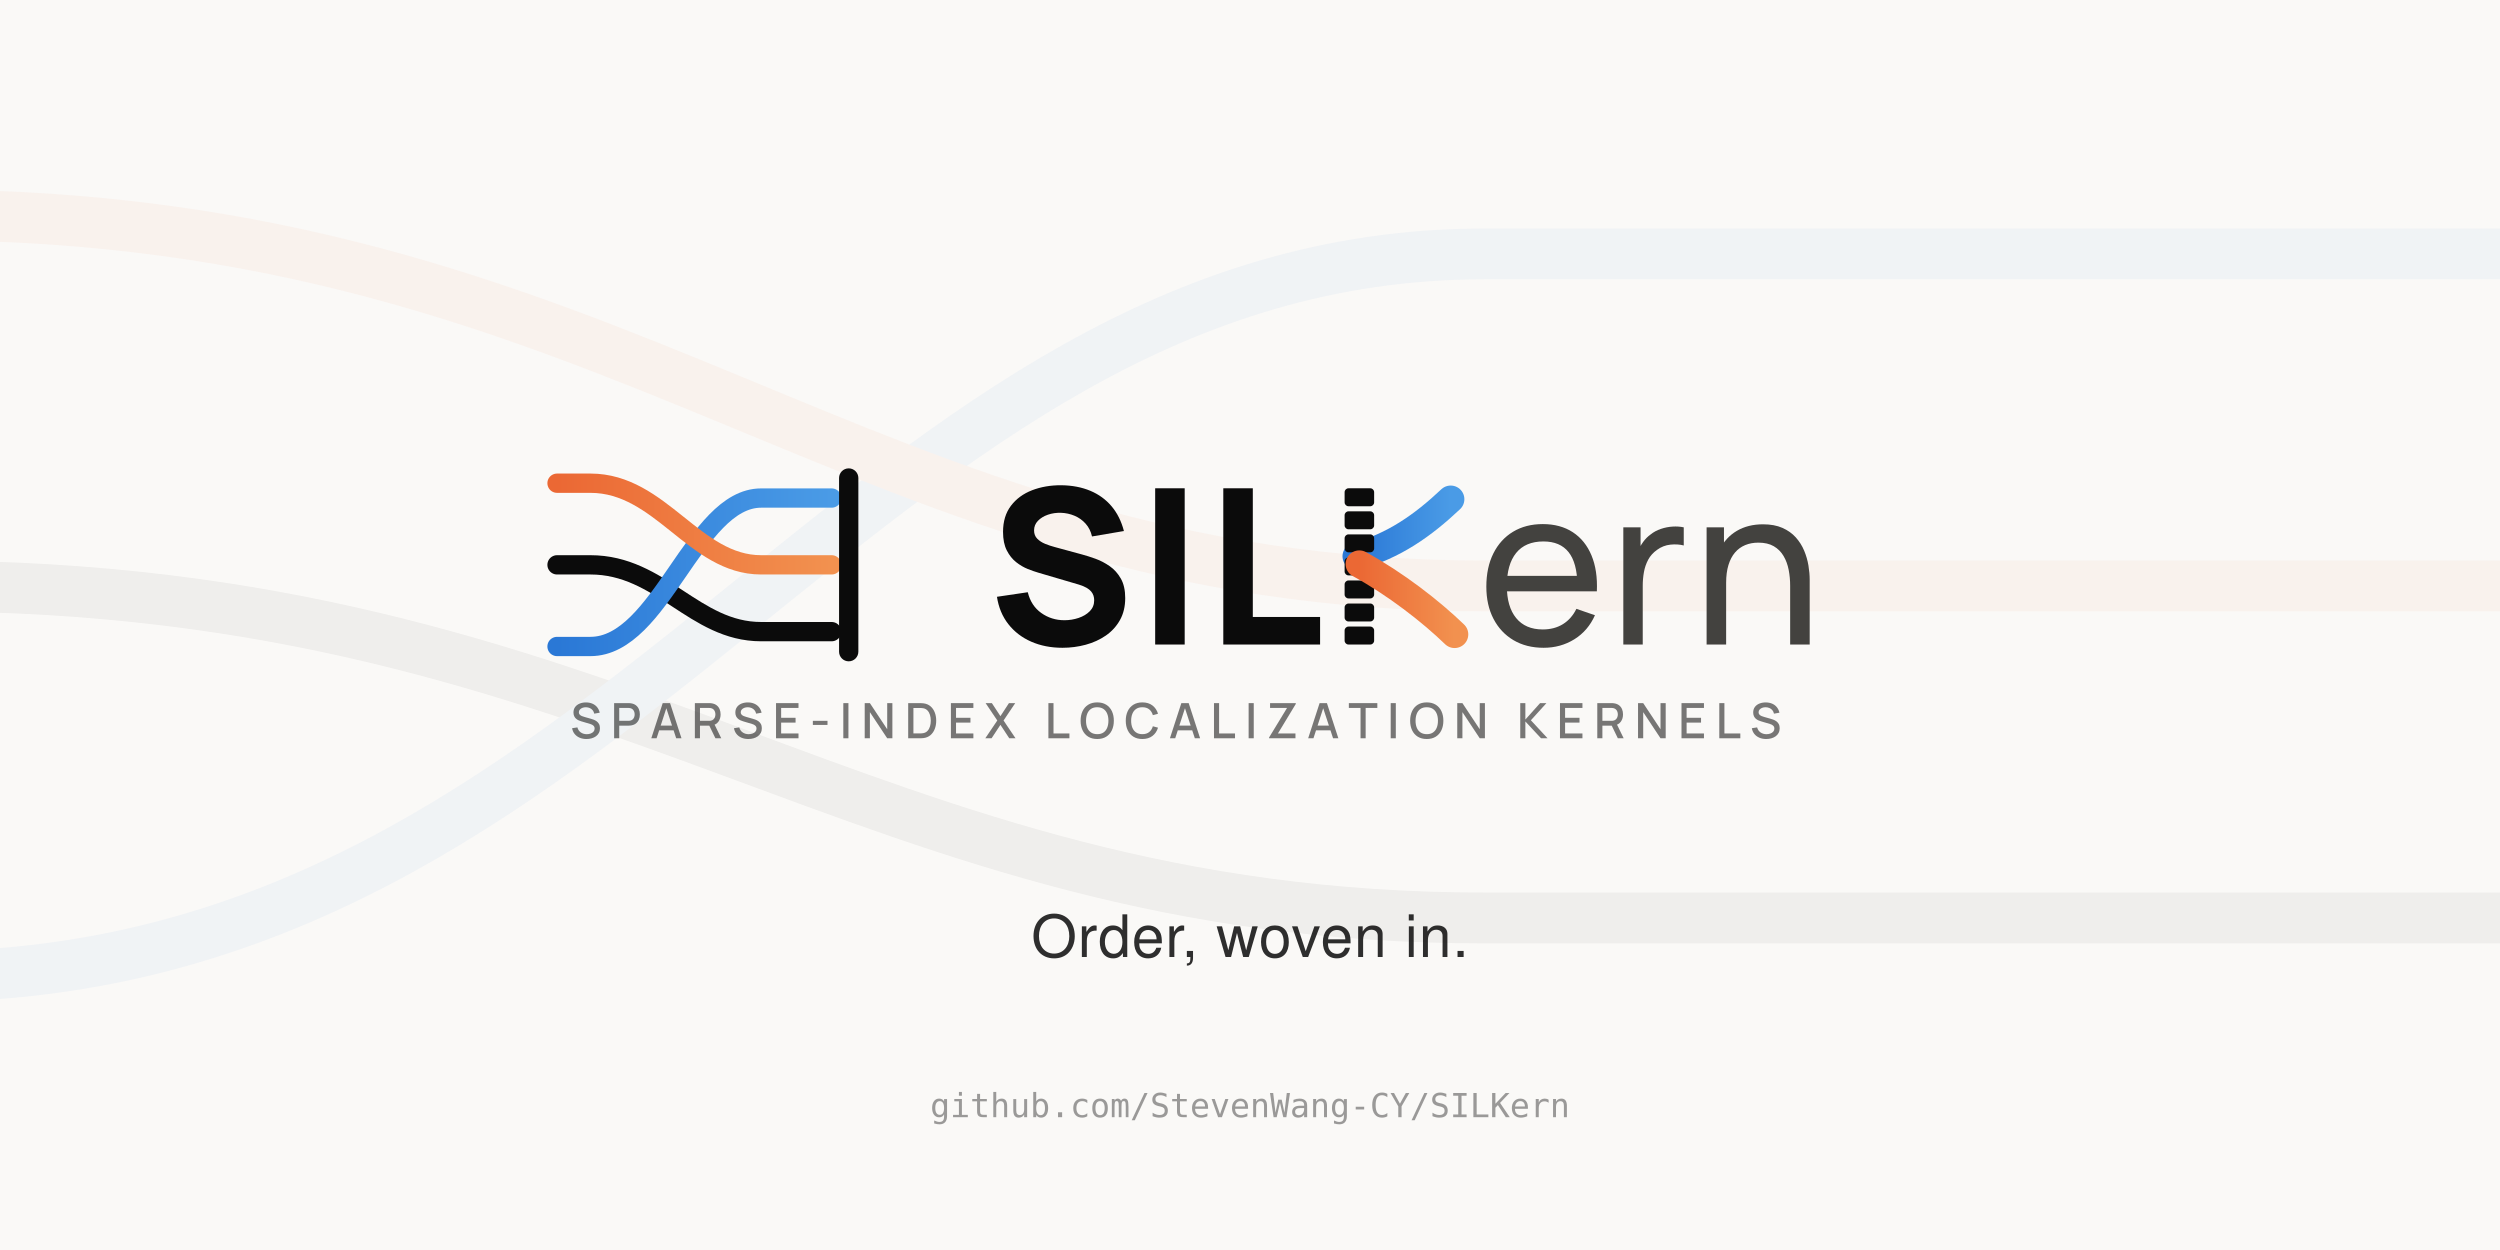
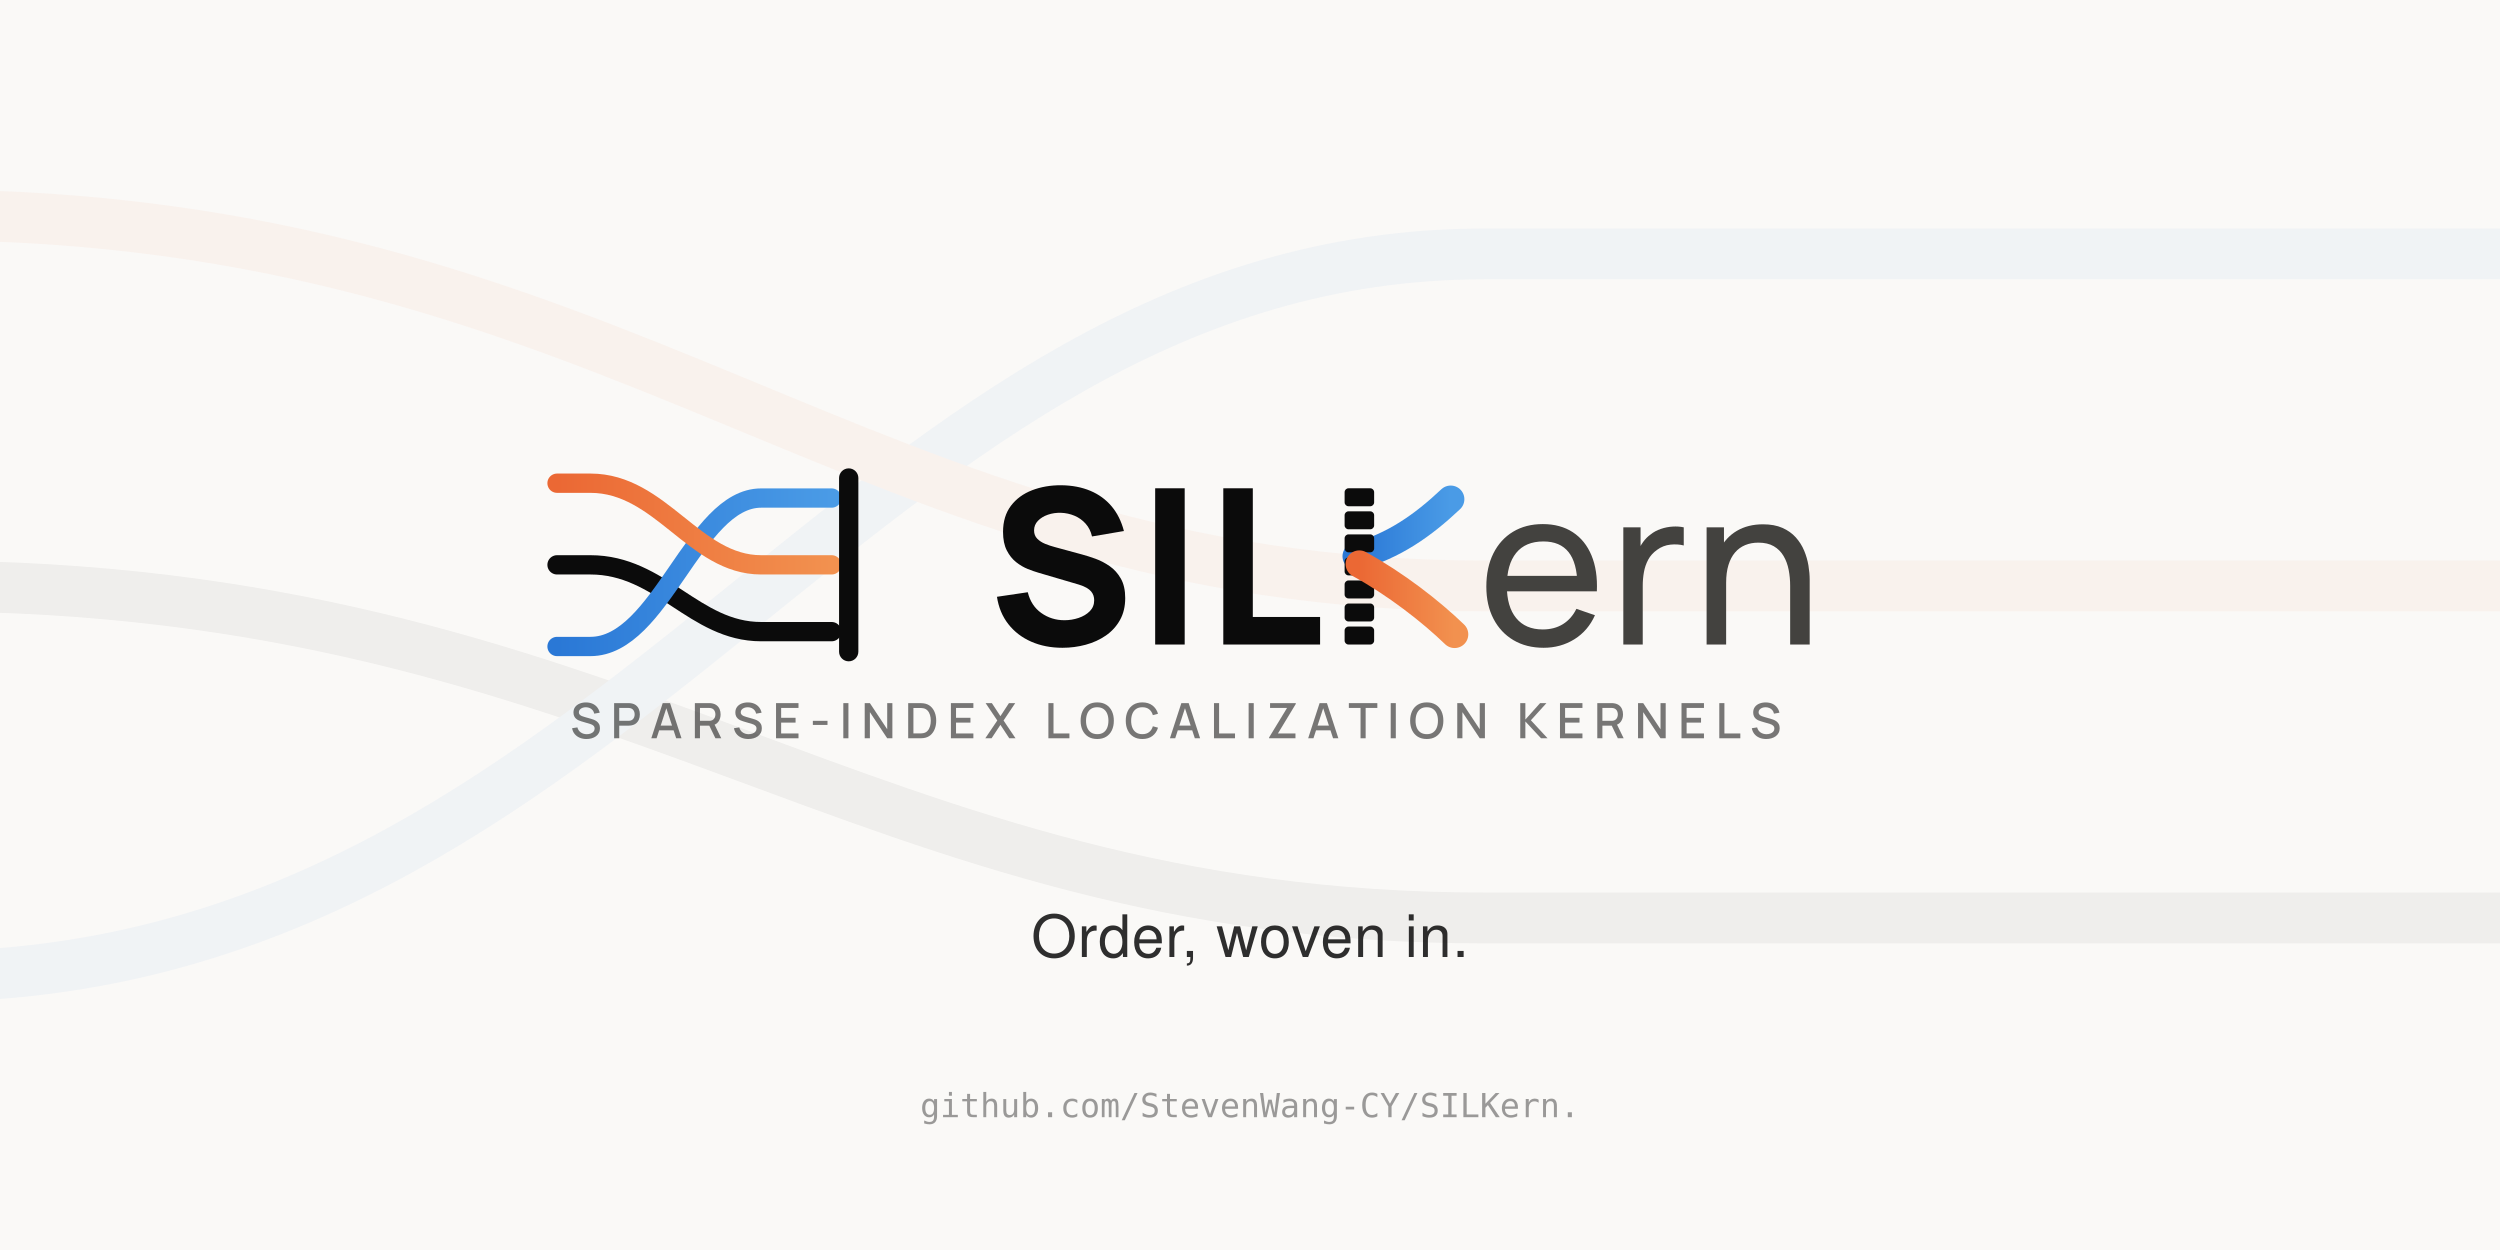
<svg xmlns="http://www.w3.org/2000/svg" viewBox="0 0 1280 640" width="1280" height="640" role="img" aria-label="SILKern social banner: the weave mark and wordmark over a faint thread motif, with the tagline 'Order, woven in.'">
  <defs>
    <linearGradient id="gBlue" x1="0" y1="0" x2="1" y2="0">
      <stop offset="0" stop-color="#2a78d6" />
      <stop offset="1" stop-color="#4a9be6" />
    </linearGradient>
    <linearGradient id="gOrange" x1="0" y1="0" x2="1" y2="0">
      <stop offset="0" stop-color="#eb6834" />
      <stop offset="1" stop-color="#f2914f" />
    </linearGradient>
    <style>
      .ink { fill: #0b0b0b; } .soft { fill: #43423f; } .sub { fill: #0b0b0b; fill-opacity: .55; }
      .inkS { stroke: #0b0b0b; }
      .thread { fill: none; stroke-width: 5.2; stroke-linecap: round; }
      .kblue  { fill: none; stroke: url(#gBlue);   stroke-width: 7; stroke-linecap: round; }
      .korange{ fill: none; stroke: url(#gOrange); stroke-width: 7; stroke-linecap: round; }
    </style>
  </defs>
  <rect width="1280" height="640" fill="#faf9f7" />
  <g fill="none" stroke-linecap="round" stroke-width="26" opacity=".05">
    <path stroke="#0b0b0b" d="M -40 300 C 320 300, 440 470, 760 470 L 1320 470" />
    <path stroke="#2a78d6" d="M -40 500 C 320 500, 440 130, 760 130 L 1320 130" />
    <path stroke="#eb6834" d="M -40 110 C 320 110, 440 300, 760 300 L 1320 300" />
  </g>
  <g transform="translate(250,150) scale(2)">
    <g transform="translate(10,24) scale(0.95)">
      <path class="thread inkS draw" pathLength="100" d="M 8 48 H 17 C 36 48, 45 66, 63 66 H 82" />
      <path class="thread draw" pathLength="100" style="animation-delay:.1s" stroke="url(#gBlue)" d="M 8 70 H 17 C 36 70, 45 30, 63 30 H 82" />
      <path class="thread draw" pathLength="100" style="animation-delay:.2s" stroke="url(#gOrange)" d="M 8 26 H 17 C 36 26, 45 48, 63 48 H 82" />
      <rect class="ink" x="84" y="22" width="5.2" height="52" rx="2.6" />
    </g>
    <g transform="translate(128,90)">
      <g transform="translate(0.00,0) scale(0.027778,-0.027778)">
        <path class="ink" d="M684 -30Q524 -30 395.5 26.5Q267 83 184.5 188.5Q102 294 80 440L364 482Q394 358 488.0 291.0Q582 224 702 224Q769 224 832.0 245.0Q895 266 935.5 307.0Q976 348 976 408Q976 430 969.5 450.5Q963 471 948.0 489.0Q933 507 905.5 523.0Q878 539 836 552L462 662Q420 674 364.5 696.0Q309 718 257.0 759.0Q205 800 170.5 867.5Q136 935 136 1038Q136 1183 209.0 1279.0Q282 1375 404.0 1422.0Q526 1469 674 1468Q823 1466 940.0 1417.0Q1057 1368 1136.0 1274.5Q1215 1181 1250 1046L956 996Q940 1066 897.0 1114.0Q854 1162 794.5 1187.0Q735 1212 670 1214Q606 1216 549.5 1196.5Q493 1177 457.5 1140.0Q422 1103 422 1052Q422 1005 451.0 975.5Q480 946 524.0 928.0Q568 910 614 898L864 830Q920 815 988.0 790.5Q1056 766 1118.5 722.5Q1181 679 1221.5 608.0Q1262 537 1262 428Q1262 312 1213.5 225.5Q1165 139 1083.0 82.5Q1001 26 897.5 -2.0Q794 -30 684 -30Z" />
      </g>
      <g transform="translate(38.28,0) scale(0.027778,-0.027778)">
        <path class="ink" d="M160 0V1440H432V0Z" />
      </g>
      <g transform="translate(55.72,0) scale(0.027778,-0.027778)">
        <path class="ink" d="M160 0V1440H432V254H1052V0Z" />
      </g>
      <g transform="translate(86.78,0)">
        <path class="kblue draw" pathLength="100" style="animation-delay:.3s" d="M 31.6 -37.2 C 24.5 -30.5, 17 -25.2, 7.4 -22.6" />
        <rect class="ink" x="4.44" y="-40.0" width="7.56" height="4.6" rx="1.0" />
        <rect class="ink" x="4.44" y="-34.1" width="7.56" height="4.6" rx="1.0" />
        <rect class="ink" x="4.44" y="-28.2" width="7.56" height="4.6" rx="1.0" />
        <rect class="ink" x="4.44" y="-22.3" width="7.56" height="4.6" rx="1.0" />
        <rect class="ink" x="4.44" y="-16.4" width="7.56" height="4.6" rx="1.0" />
        <rect class="ink" x="4.44" y="-10.5" width="7.56" height="4.6" rx="1.0" />
        <rect class="ink" x="4.44" y="-4.6" width="7.56" height="4.6" rx="1.0" />
        <path class="korange draw" pathLength="100" style="animation-delay:.42s" d="M 8.2 -20.6 C 17.5 -15.5, 26.5 -8.5, 32.6 -2.6" />
      </g>
      <g transform="translate(125.28,0) scale(0.027778,-0.027778)">
        <path class="soft" d="M608 -30Q448.5 -30 330.0 40.25Q211.5 110.5 145.75 237.25Q80 364 80 533Q80 710 144.75 839.5Q209.5 969 326.25 1039.5Q443 1110 600 1110Q762.5 1110 877.0 1035.0Q991.5 960 1049.25 821.0Q1107 682 1098.5 490H919V554Q916 753 838.0 851.5Q760 950 606 950Q440.5 950 354.75 844.0Q269 738 269 540Q269 349 354.75 244.0Q440.5 139 600 139Q707 139 786.0 188.0Q865 237 910 329L1081 270Q1017.5 127 891.25 48.5Q765 -30 608 -30ZM209 490V633H1007V490Z" />
      </g>
      <g transform="translate(158.68,0) scale(0.027778,-0.027778)">
        <path class="soft" d="M140 0V1080H299V819L273 853Q292 903 322.5 945.0Q353 987 391 1014Q432.5 1047.5 485.75 1065.5Q539 1083.5 594.0 1087.0Q649 1090.5 697 1080V913Q641 927.5 573.75 920.5Q506.5 913.5 450 872Q397.5 834.5 369.25 781.75Q341 729 330.0 667.5Q319 606 319 542V0Z" />
      </g>
      <g transform="translate(180.03,0) scale(0.027778,-0.027778)">
        <path class="soft" d="M909 0V541Q909 617.5 895.25 688.5Q881.5 759.5 848.0 816.25Q814.5 873 758.0 906.0Q701.5 939 616 939Q549 939 494.25 916.25Q439.5 893.5 400.5 847.75Q361.5 802 340.25 732.5Q319 663 319 569L202 605Q202 761.5 258.5 874.25Q315 987 417.5 1047.5Q520 1108 659 1108Q763.5 1108 837.75 1075.0Q912 1042 961.0 987.25Q1010 932.5 1038.0 865.25Q1066 798 1077.5 728.25Q1089 658.5 1089 597V0ZM139 0V1080H299V791H319V0Z" />
      </g>
    </g>
    <g transform="translate(21,114)">
      <g transform="translate(0.00,0) scale(0.00625,-0.00625)">
        <path class="sub" d="M662.001 -30Q506.668 -30 382.167 23.5Q257.667 77 177.167 176.334Q96.667 275.668 73.334 412.668L290.671 446.002Q323.671 314.003 428.67 240.67Q533.67 167.337 674.002 167.337Q760.667 167.337 834 194.67Q907.333 222.003 951.666 273.502Q995.999 325.001 995.999 397.334Q995.999 436.333 982.666 466.332Q969.333 496.332 945.5 518.498Q921.667 540.665 888.334 557.331Q855.001 573.998 815.335 585.998L446.001 695.331Q392.002 710.998 336.168 736.664Q280.335 762.331 233.668 803.664Q187.001 844.997 158.167 906.664Q129.334 968.331 129.334 1055.999Q129.334 1189.333 197.834 1281.833Q266.334 1374.333 383.001 1421.833Q499.668 1469.333 644.668 1468.667Q791.002 1467.333 906.335 1417.333Q1021.669 1367.333 1098.169 1273.5Q1174.669 1179.667 1204.003 1047.333L979.999 1008.666Q964.665 1090.332 915.999 1148.831Q867.333 1207.331 796 1238.664Q724.667 1269.996 642.002 1271.33Q561.669 1272.663 495.503 1246.664Q429.337 1220.664 389.671 1173.998Q350.004 1127.332 350.004 1065.999Q350.004 1006 384.837 969.167Q419.67 932.334 471.337 910.834Q523.003 889.335 574.002 875.335L840.001 800.002Q890.002 786.335 953.669 762.835Q1017.336 739.335 1076.836 697.002Q1136.336 654.668 1175.169 585.501Q1214.003 516.335 1214.003 410.668Q1214.003 302.334 1170.003 219.667Q1126.002 137 1049.335 81.667Q972.668 26.333 873.001 -1.833Q773.335 -30 662.001 -30Z" />
      </g>
      <g transform="translate(10.34,0) scale(0.00625,-0.00625)">
        <path class="sub" d="M140 0V1440H722.002Q743.002 1440 774.002 1438.5Q805.002 1437 832.669 1432Q953.336 1413.333 1033.836 1350.166Q1114.336 1287 1154.17 1191.166Q1194.003 1095.333 1194.003 978.666Q1194.003 861.999 1153.836 766.165Q1113.67 670.332 1033.169 607.165Q952.669 543.998 832.669 525.332Q805.002 521.332 773.669 519.332Q742.335 517.332 722.002 517.332H349.337V0ZM349.337 714.668H714.001Q733.668 714.668 758.168 716.668Q782.668 718.668 804.668 724.002Q869.001 739.335 907.834 779.668Q946.666 820.001 963.999 872.834Q981.332 925.667 981.332 978.666Q981.332 1031.665 963.999 1084.498Q946.666 1137.33 907.834 1177.663Q869.001 1217.997 804.668 1233.33Q782.668 1238.997 758.168 1240.83Q733.668 1242.663 714.001 1242.663H349.337Z" />
      </g>
      <g transform="translate(20.48,0) scale(0.00625,-0.00625)">
        <path class="sub" d="M40 0 507.998 1440H808.671L1276.67 0H1059.999L628.668 1313.997H683.335L256.671 0ZM282.668 324.665V520.669H1034.668V324.665Z" />
      </g>
      <g transform="translate(31.01,0) scale(0.00625,-0.00625)">
        <path class="sub" d="M140 0V1440H722.002Q743.002 1440 774.002 1438.5Q805.002 1437 832.669 1432Q953.336 1413.333 1033.836 1350.166Q1114.336 1287 1154.17 1191.166Q1194.003 1095.333 1194.003 978.666Q1194.003 806.665 1106.003 682.332Q1018.003 557.998 842.002 527.331L756.666 517.332H349.337V0ZM981.998 0 697.998 586 908.669 640 1220.669 0ZM349.337 714.668H714.001Q733.668 714.668 758.168 716.668Q782.668 718.668 804.668 724.002Q869.001 739.335 907.834 779.668Q946.666 820.001 963.999 872.834Q981.332 925.667 981.332 978.666Q981.332 1031.665 963.999 1084.498Q946.666 1137.33 907.834 1177.663Q869.001 1217.997 804.668 1233.33Q782.668 1238.997 758.168 1240.83Q733.668 1242.663 714.001 1242.663H349.337Z" />
      </g>
      <g transform="translate(41.44,0) scale(0.00625,-0.00625)">
        <path class="sub" d="M662.001 -30Q506.668 -30 382.167 23.5Q257.667 77 177.167 176.334Q96.667 275.668 73.334 412.668L290.671 446.002Q323.671 314.003 428.67 240.67Q533.67 167.337 674.002 167.337Q760.667 167.337 834 194.67Q907.333 222.003 951.666 273.502Q995.999 325.001 995.999 397.334Q995.999 436.333 982.666 466.332Q969.333 496.332 945.5 518.498Q921.667 540.665 888.334 557.331Q855.001 573.998 815.335 585.998L446.001 695.331Q392.002 710.998 336.168 736.664Q280.335 762.331 233.668 803.664Q187.001 844.997 158.167 906.664Q129.334 968.331 129.334 1055.999Q129.334 1189.333 197.834 1281.833Q266.334 1374.333 383.001 1421.833Q499.668 1469.333 644.668 1468.667Q791.002 1467.333 906.335 1417.333Q1021.669 1367.333 1098.169 1273.5Q1174.669 1179.667 1204.003 1047.333L979.999 1008.666Q964.665 1090.332 915.999 1148.831Q867.333 1207.331 796 1238.664Q724.667 1269.996 642.002 1271.33Q561.669 1272.663 495.503 1246.664Q429.337 1220.664 389.671 1173.998Q350.004 1127.332 350.004 1065.999Q350.004 1006 384.837 969.167Q419.67 932.334 471.337 910.834Q523.003 889.335 574.002 875.335L840.001 800.002Q890.002 786.335 953.669 762.835Q1017.336 739.335 1076.836 697.002Q1136.336 654.668 1175.169 585.501Q1214.003 516.335 1214.003 410.668Q1214.003 302.334 1170.003 219.667Q1126.002 137 1049.335 81.667Q972.668 26.333 873.001 -1.833Q773.335 -30 662.001 -30Z" />
      </g>
      <g transform="translate(51.79,0) scale(0.00625,-0.00625)">
        <path class="sub" d="M140 0V1440H1060.001V1242.663H349.337V839.336H940.001V641.999H349.337V197.337H1060.001V0Z" />
      </g>
      <g transform="translate(61.34,0) scale(0.00625,-0.00625)">
        <path class="sub" d="M120 546.665V714.668H720V546.665Z" />
      </g>
      <g transform="translate(68.89,0) scale(0.00625,-0.00625)">
        <path class="sub" d="M160 0V1440H369.337V0Z" />
      </g>
      <g transform="translate(74.49,0) scale(0.00625,-0.00625)">
        <path class="sub" d="M140 0V1440H352.004L1061.332 370.007V1440H1273.336V0H1061.332L352.004 1070.66V0Z" />
      </g>
      <g transform="translate(85.62,0) scale(0.00625,-0.00625)">
        <path class="sub" d="M140 0V1440H591.334Q611.334 1440 665.667 1439.0Q720.001 1438 770 1431.333Q939.001 1409.667 1054.501 1310Q1170.001 1210.333 1229.002 1056.833Q1288.002 903.333 1288.002 720Q1288.002 536.333 1229.002 382.833Q1170.001 229.333 1054.501 129.833Q939.001 30.333 770 8.667Q720.334 2.333 665.501 1.167Q610.667 0 591.334 0ZM354.004 198.67H591.334Q625.334 198.67 672.167 200.67Q719 202.67 754.667 209.337Q864.666 230.003 933.166 304.503Q1001.665 379.003 1033.831 487.835Q1065.998 596.668 1065.998 720Q1065.998 846.666 1033.165 955.498Q1000.332 1064.331 931.499 1137.497Q862.666 1210.663 754.667 1230.663Q719 1237.997 671.667 1239.663Q624.334 1241.33 591.334 1241.33H354.004Z" />
      </g>
      <g transform="translate(96.56,0) scale(0.00625,-0.00625)">
        <path class="sub" d="M140 0V1440H1060.001V1242.663H349.337V839.336H940.001V641.999H349.337V197.337H1060.001V0Z" />
      </g>
      <g transform="translate(106.11,0) scale(0.00625,-0.00625)">
        <path class="sub" d="M20 0 511.333 728.667 33.333 1440H289.338L640.002 906.003L988.666 1440H1246.004L768.005 728.667L1258.004 0H1001.999L640.002 550.663L277.338 0Z" />
      </g>
      <g transform="translate(121.39,0) scale(0.00625,-0.00625)">
        <path class="sub" d="M160 0V1440H369.337V197.337H1021.335V0Z" />
      </g>
      <g transform="translate(130.26,0) scale(0.00625,-0.00625)">
        <path class="sub" d="M740.668 -30Q525.001 -30 372.834 64.667Q220.667 159.333 140.334 328.333Q60 497.333 60 720Q60 942.667 140.334 1111.667Q220.667 1280.667 372.834 1375.333Q525.001 1470 740.668 1470Q956.334 1470 1108.501 1375.333Q1260.668 1280.667 1341.002 1111.667Q1421.335 942.667 1421.335 720Q1421.335 497.333 1341.002 328.333Q1260.668 159.333 1108.501 64.667Q956.334 -30 740.668 -30ZM740.668 168.67Q893.667 167.337 995.499 236.503Q1097.332 305.669 1148.332 430.335Q1199.331 555.001 1199.331 720Q1199.331 884.999 1148.332 1008.498Q1097.332 1131.997 995.499 1200.997Q893.667 1269.996 740.668 1271.33Q587.669 1272.663 486.169 1203.664Q384.67 1134.664 333.67 1009.832Q282.671 884.999 282.004 720Q281.337 555.001 332.337 431.668Q383.337 308.336 485.503 239.17Q587.669 170.004 740.668 168.67Z" />
      </g>
      <g transform="translate(141.82,0) scale(0.00625,-0.00625)">
        <path class="sub" d="M740.668 -30Q525.001 -30 372.834 64.667Q220.667 159.333 140.334 328.333Q60 497.333 60 720Q60 942.667 140.334 1111.667Q220.667 1280.667 372.834 1375.333Q525.001 1470 740.668 1470Q990.001 1470 1153.668 1344.167Q1317.335 1218.334 1381.335 1005.334L1169.331 947.999Q1126.665 1098.998 1019.499 1185.164Q912.333 1271.33 740.668 1271.33Q587.669 1271.33 485.836 1202.33Q384.003 1133.331 332.67 1009.165Q281.337 884.999 280.671 720Q280.004 555.001 331.337 431.002Q382.67 307.003 485.169 237.836Q587.669 168.67 740.668 168.67Q912.333 168.67 1019.499 255.336Q1126.665 342.002 1169.331 492.001L1381.335 434.666Q1317.335 221.666 1153.668 95.833Q990.001 -30 740.668 -30Z" />
      </g>
      <g transform="translate(153.25,0) scale(0.00625,-0.00625)">
        <path class="sub" d="M40 0 507.998 1440H808.671L1276.67 0H1059.999L628.668 1313.997H683.335L256.671 0ZM282.668 324.665V520.669H1034.668V324.665Z" />
      </g>
      <g transform="translate(163.78,0) scale(0.00625,-0.00625)">
        <path class="sub" d="M160 0V1440H369.337V197.337H1021.335V0Z" />
      </g>
      <g transform="translate(172.65,0) scale(0.00625,-0.00625)">
        <path class="sub" d="M160 0V1440H369.337V0Z" />
      </g>
      <g transform="translate(178.26,0) scale(0.00625,-0.00625)">
        <path class="sub" d="M100 0V32.667L835.33 1242.663H140.001V1440H1194.004V1406L462.674 198.004H1180.67V0Z" />
      </g>
      <g transform="translate(188.64,0) scale(0.00625,-0.00625)">
        <path class="sub" d="M40 0 507.998 1440H808.671L1276.67 0H1059.999L628.668 1313.997H683.335L256.671 0ZM282.668 324.665V520.669H1034.668V324.665Z" />
      </g>
      <g transform="translate(199.18,0) scale(0.00625,-0.00625)">
        <path class="sub" d="M498.665 0V1242.663H20V1440H1186.667V1242.663H708.002V0Z" />
      </g>
      <g transform="translate(209.02,0) scale(0.00625,-0.00625)">
        <path class="sub" d="M160 0V1440H369.337V0Z" />
      </g>
      <g transform="translate(214.62,0) scale(0.00625,-0.00625)">
        <path class="sub" d="M740.668 -30Q525.001 -30 372.834 64.667Q220.667 159.333 140.334 328.333Q60 497.333 60 720Q60 942.667 140.334 1111.667Q220.667 1280.667 372.834 1375.333Q525.001 1470 740.668 1470Q956.334 1470 1108.501 1375.333Q1260.668 1280.667 1341.002 1111.667Q1421.335 942.667 1421.335 720Q1421.335 497.333 1341.002 328.333Q1260.668 159.333 1108.501 64.667Q956.334 -30 740.668 -30ZM740.668 168.67Q893.667 167.337 995.499 236.503Q1097.332 305.669 1148.332 430.335Q1199.331 555.001 1199.331 720Q1199.331 884.999 1148.332 1008.498Q1097.332 1131.997 995.499 1200.997Q893.667 1269.996 740.668 1271.33Q587.669 1272.663 486.169 1203.664Q384.67 1134.664 333.67 1009.832Q282.671 884.999 282.004 720Q281.337 555.001 332.337 431.668Q383.337 308.336 485.503 239.17Q587.669 170.004 740.668 168.67Z" />
      </g>
      <g transform="translate(226.18,0) scale(0.00625,-0.00625)">
        <path class="sub" d="M140 0V1440H352.004L1061.332 370.007V1440H1273.336V0H1061.332L352.004 1070.66V0Z" />
      </g>
      <g transform="translate(242.31,0) scale(0.00625,-0.00625)">
        <path class="sub" d="M140 0V1440H349.337V768L952 1440H1212.005L575.34 737.333L1258.671 0H990.666L349.337 687.998V0Z" />
      </g>
      <g transform="translate(252.48,0) scale(0.00625,-0.00625)">
        <path class="sub" d="M140 0V1440H1060.001V1242.663H349.337V839.336H940.001V641.999H349.337V197.337H1060.001V0Z" />
      </g>
      <g transform="translate(262.03,0) scale(0.00625,-0.00625)">
        <path class="sub" d="M140 0V1440H722.002Q743.002 1440 774.002 1438.5Q805.002 1437 832.669 1432Q953.336 1413.333 1033.836 1350.166Q1114.336 1287 1154.17 1191.166Q1194.003 1095.333 1194.003 978.666Q1194.003 806.665 1106.003 682.332Q1018.003 557.998 842.002 527.331L756.666 517.332H349.337V0ZM981.998 0 697.998 586 908.669 640 1220.669 0ZM349.337 714.668H714.001Q733.668 714.668 758.168 716.668Q782.668 718.668 804.668 724.002Q869.001 739.335 907.834 779.668Q946.666 820.001 963.999 872.834Q981.332 925.667 981.332 978.666Q981.332 1031.665 963.999 1084.498Q946.666 1137.33 907.834 1177.663Q869.001 1217.997 804.668 1233.33Q782.668 1238.997 758.168 1240.83Q733.668 1242.663 714.001 1242.663H349.337Z" />
      </g>
      <g transform="translate(272.46,0) scale(0.00625,-0.00625)">
        <path class="sub" d="M140 0V1440H352.004L1061.332 370.007V1440H1273.336V0H1061.332L352.004 1070.66V0Z" />
      </g>
      <g transform="translate(283.59,0) scale(0.00625,-0.00625)">
        <path class="sub" d="M140 0V1440H1060.001V1242.663H349.337V839.336H940.001V641.999H349.337V197.337H1060.001V0Z" />
      </g>
      <g transform="translate(293.14,0) scale(0.00625,-0.00625)">
        <path class="sub" d="M160 0V1440H369.337V197.337H1021.335V0Z" />
      </g>
      <g transform="translate(302.01,0) scale(0.00625,-0.00625)">
        <path class="sub" d="M662.001 -30Q506.668 -30 382.167 23.5Q257.667 77 177.167 176.334Q96.667 275.668 73.334 412.668L290.671 446.002Q323.671 314.003 428.67 240.67Q533.67 167.337 674.002 167.337Q760.667 167.337 834 194.67Q907.333 222.003 951.666 273.502Q995.999 325.001 995.999 397.334Q995.999 436.333 982.666 466.332Q969.333 496.332 945.5 518.498Q921.667 540.665 888.334 557.331Q855.001 573.998 815.335 585.998L446.001 695.331Q392.002 710.998 336.168 736.664Q280.335 762.331 233.668 803.664Q187.001 844.997 158.167 906.664Q129.334 968.331 129.334 1055.999Q129.334 1189.333 197.834 1281.833Q266.334 1374.333 383.001 1421.833Q499.668 1469.333 644.668 1468.667Q791.002 1467.333 906.335 1417.333Q1021.669 1367.333 1098.169 1273.5Q1174.669 1179.667 1204.003 1047.333L979.999 1008.666Q964.665 1090.332 915.999 1148.831Q867.333 1207.331 796 1238.664Q724.667 1269.996 642.002 1271.33Q561.669 1272.663 495.503 1246.664Q429.337 1220.664 389.671 1173.998Q350.004 1127.332 350.004 1065.999Q350.004 1006 384.837 969.167Q419.67 932.334 471.337 910.834Q523.003 889.335 574.002 875.335L840.001 800.002Q890.002 786.335 953.669 762.835Q1017.336 739.335 1076.836 697.002Q1136.336 654.668 1175.169 585.501Q1214.003 516.335 1214.003 410.668Q1214.003 302.334 1170.003 219.667Q1126.002 137 1049.335 81.667Q972.668 26.333 873.001 -1.833Q773.335 -30 662.001 -30Z" />
      </g>
    </g>
  </g>
  <text fill="#0b0b0b" fill-opacity=".85" font-size="30" letter-spacing=".5" x="640" y="490" text-anchor="middle" font-family="-apple-system, &quot;Segoe UI&quot;, &quot;Helvetica Neue&quot;, Helvetica, Arial, sans-serif">Order, woven in.</text>
-   <text fill="#0b0b0b" fill-opacity=".4" font-size="17" x="640" y="572" text-anchor="middle" font-family="ui-monospace, SFMono-Regular, Menlo, Consolas, monospace">github.com/StevenWang-CY/SILKern</text>
+   <text fill="#0b0b0b" fill-opacity=".4" font-size="17" x="640" y="572" text-anchor="middle" font-family="ui-monospace, SFMono-Regular, Menlo, Consolas, monospace">github.com/StevenWang-CY/SILKern.</text>
</svg>
